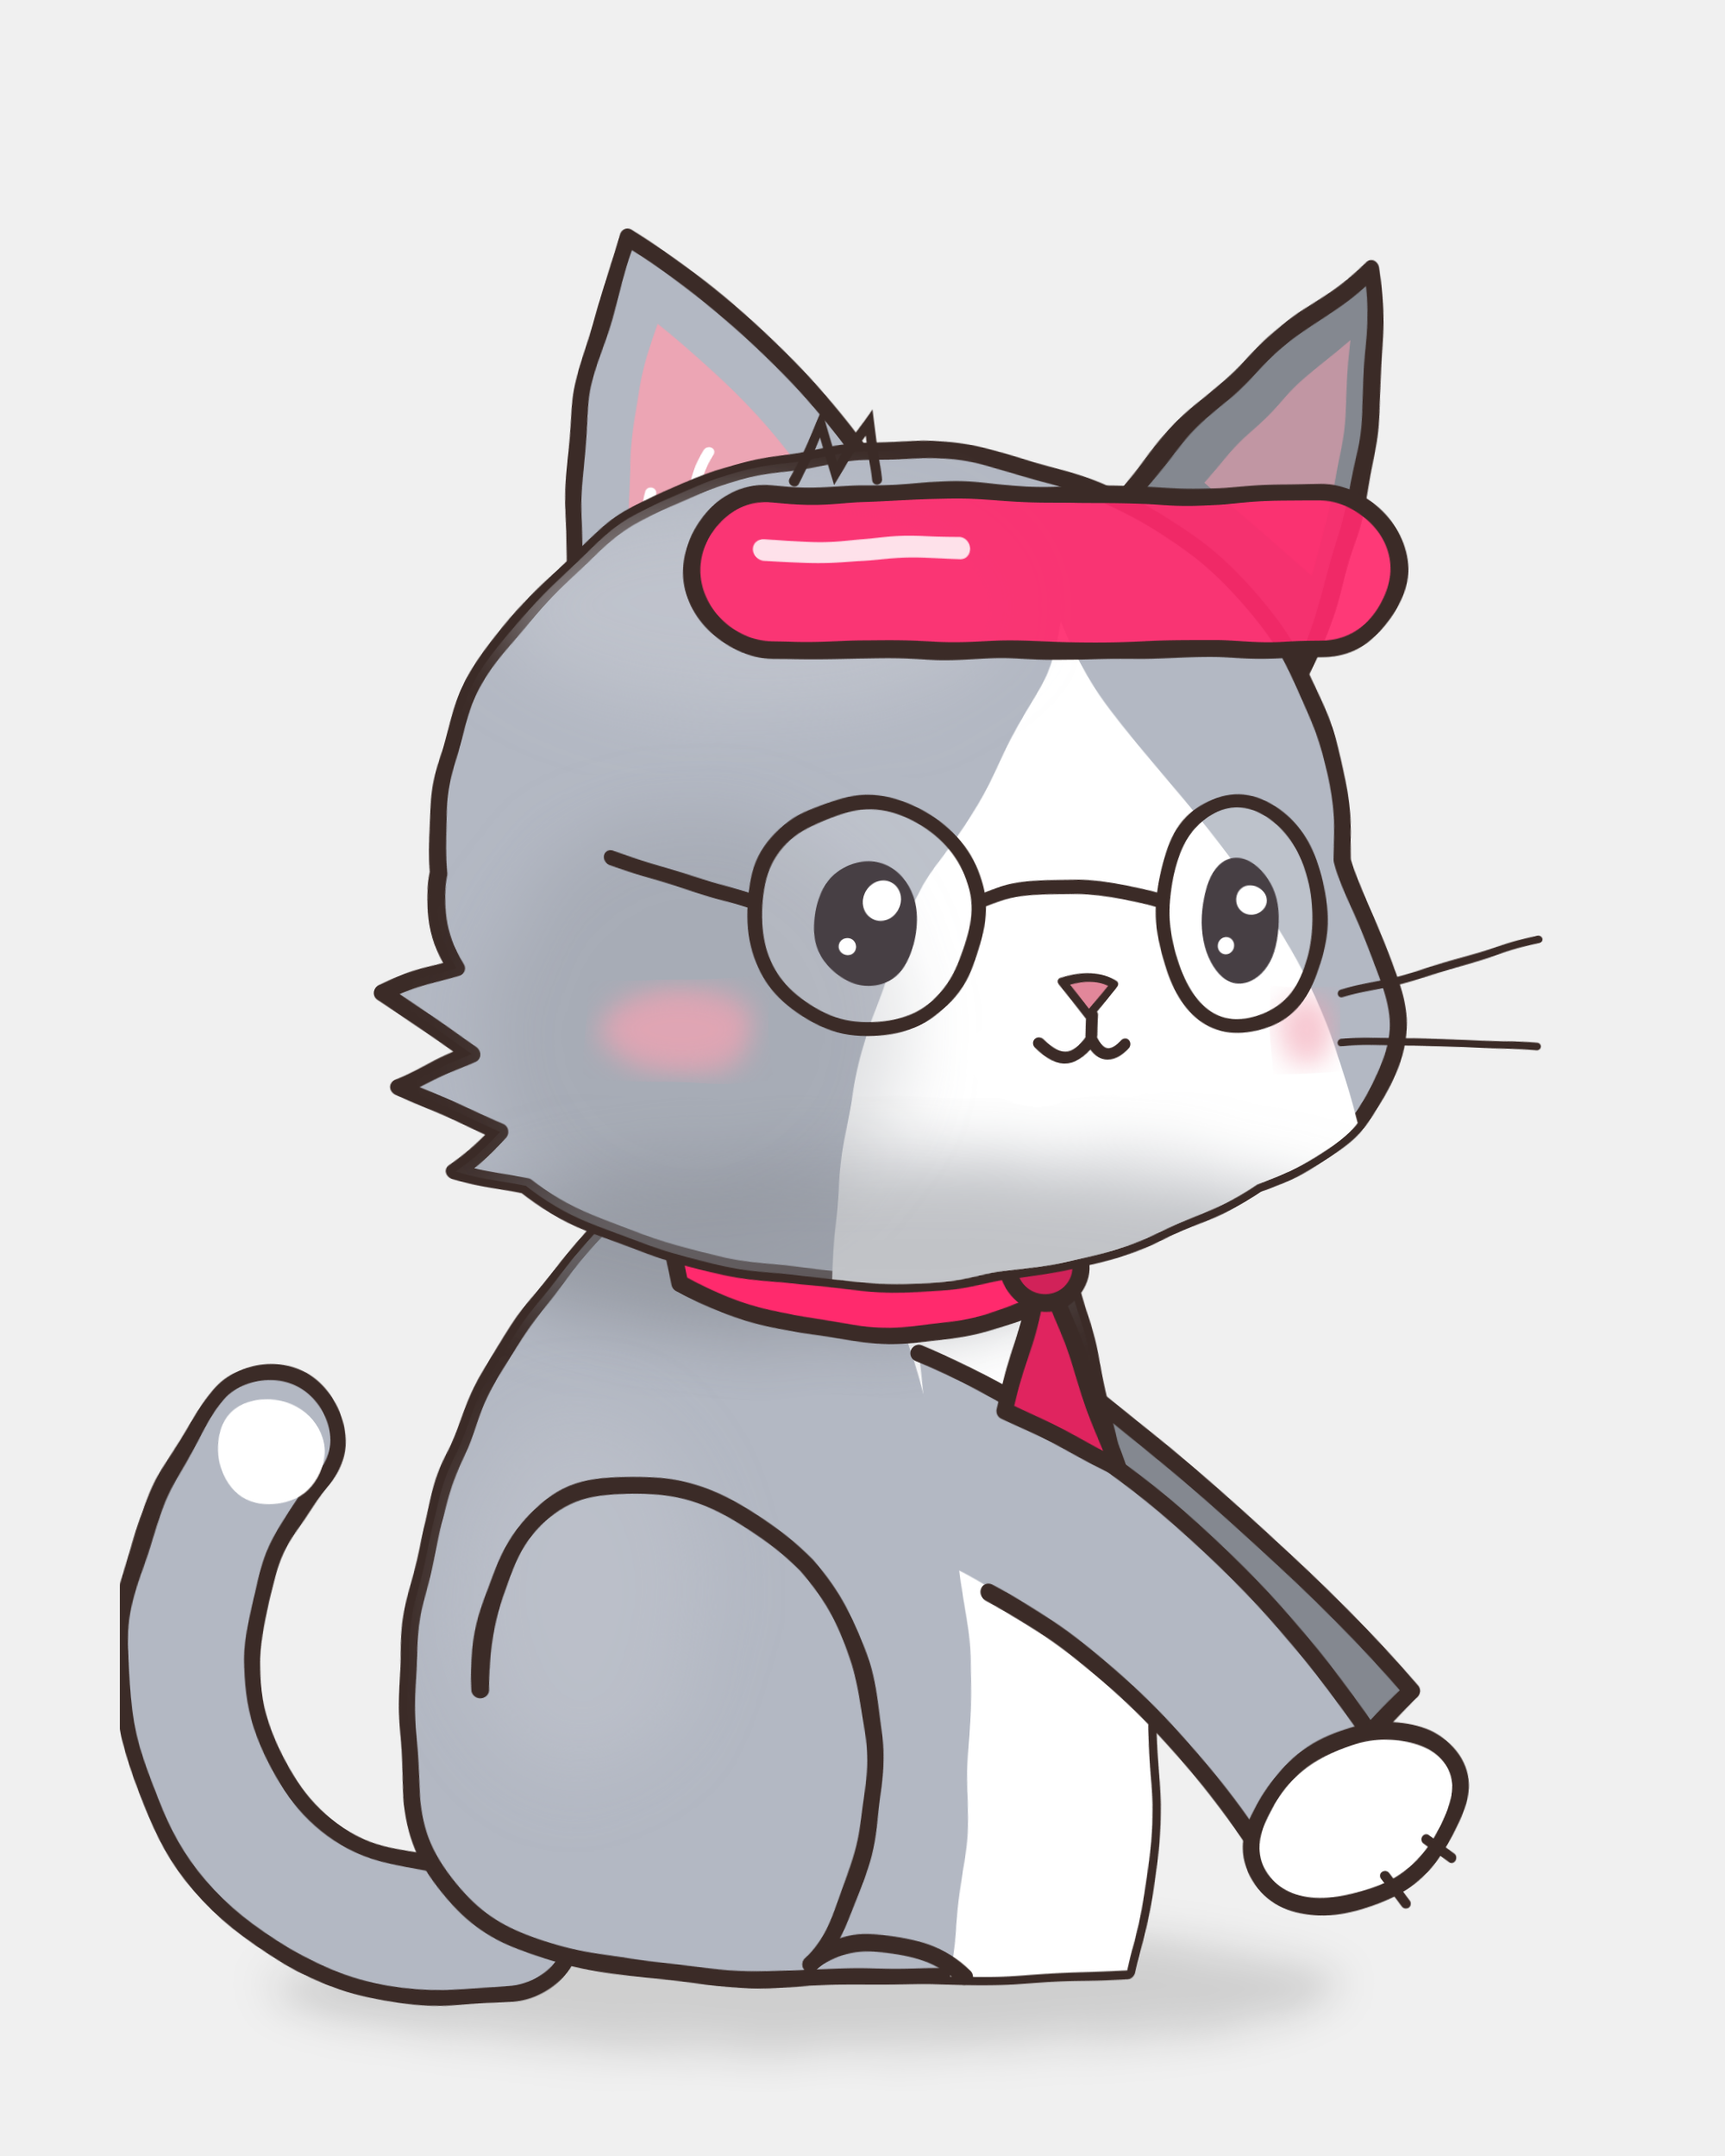
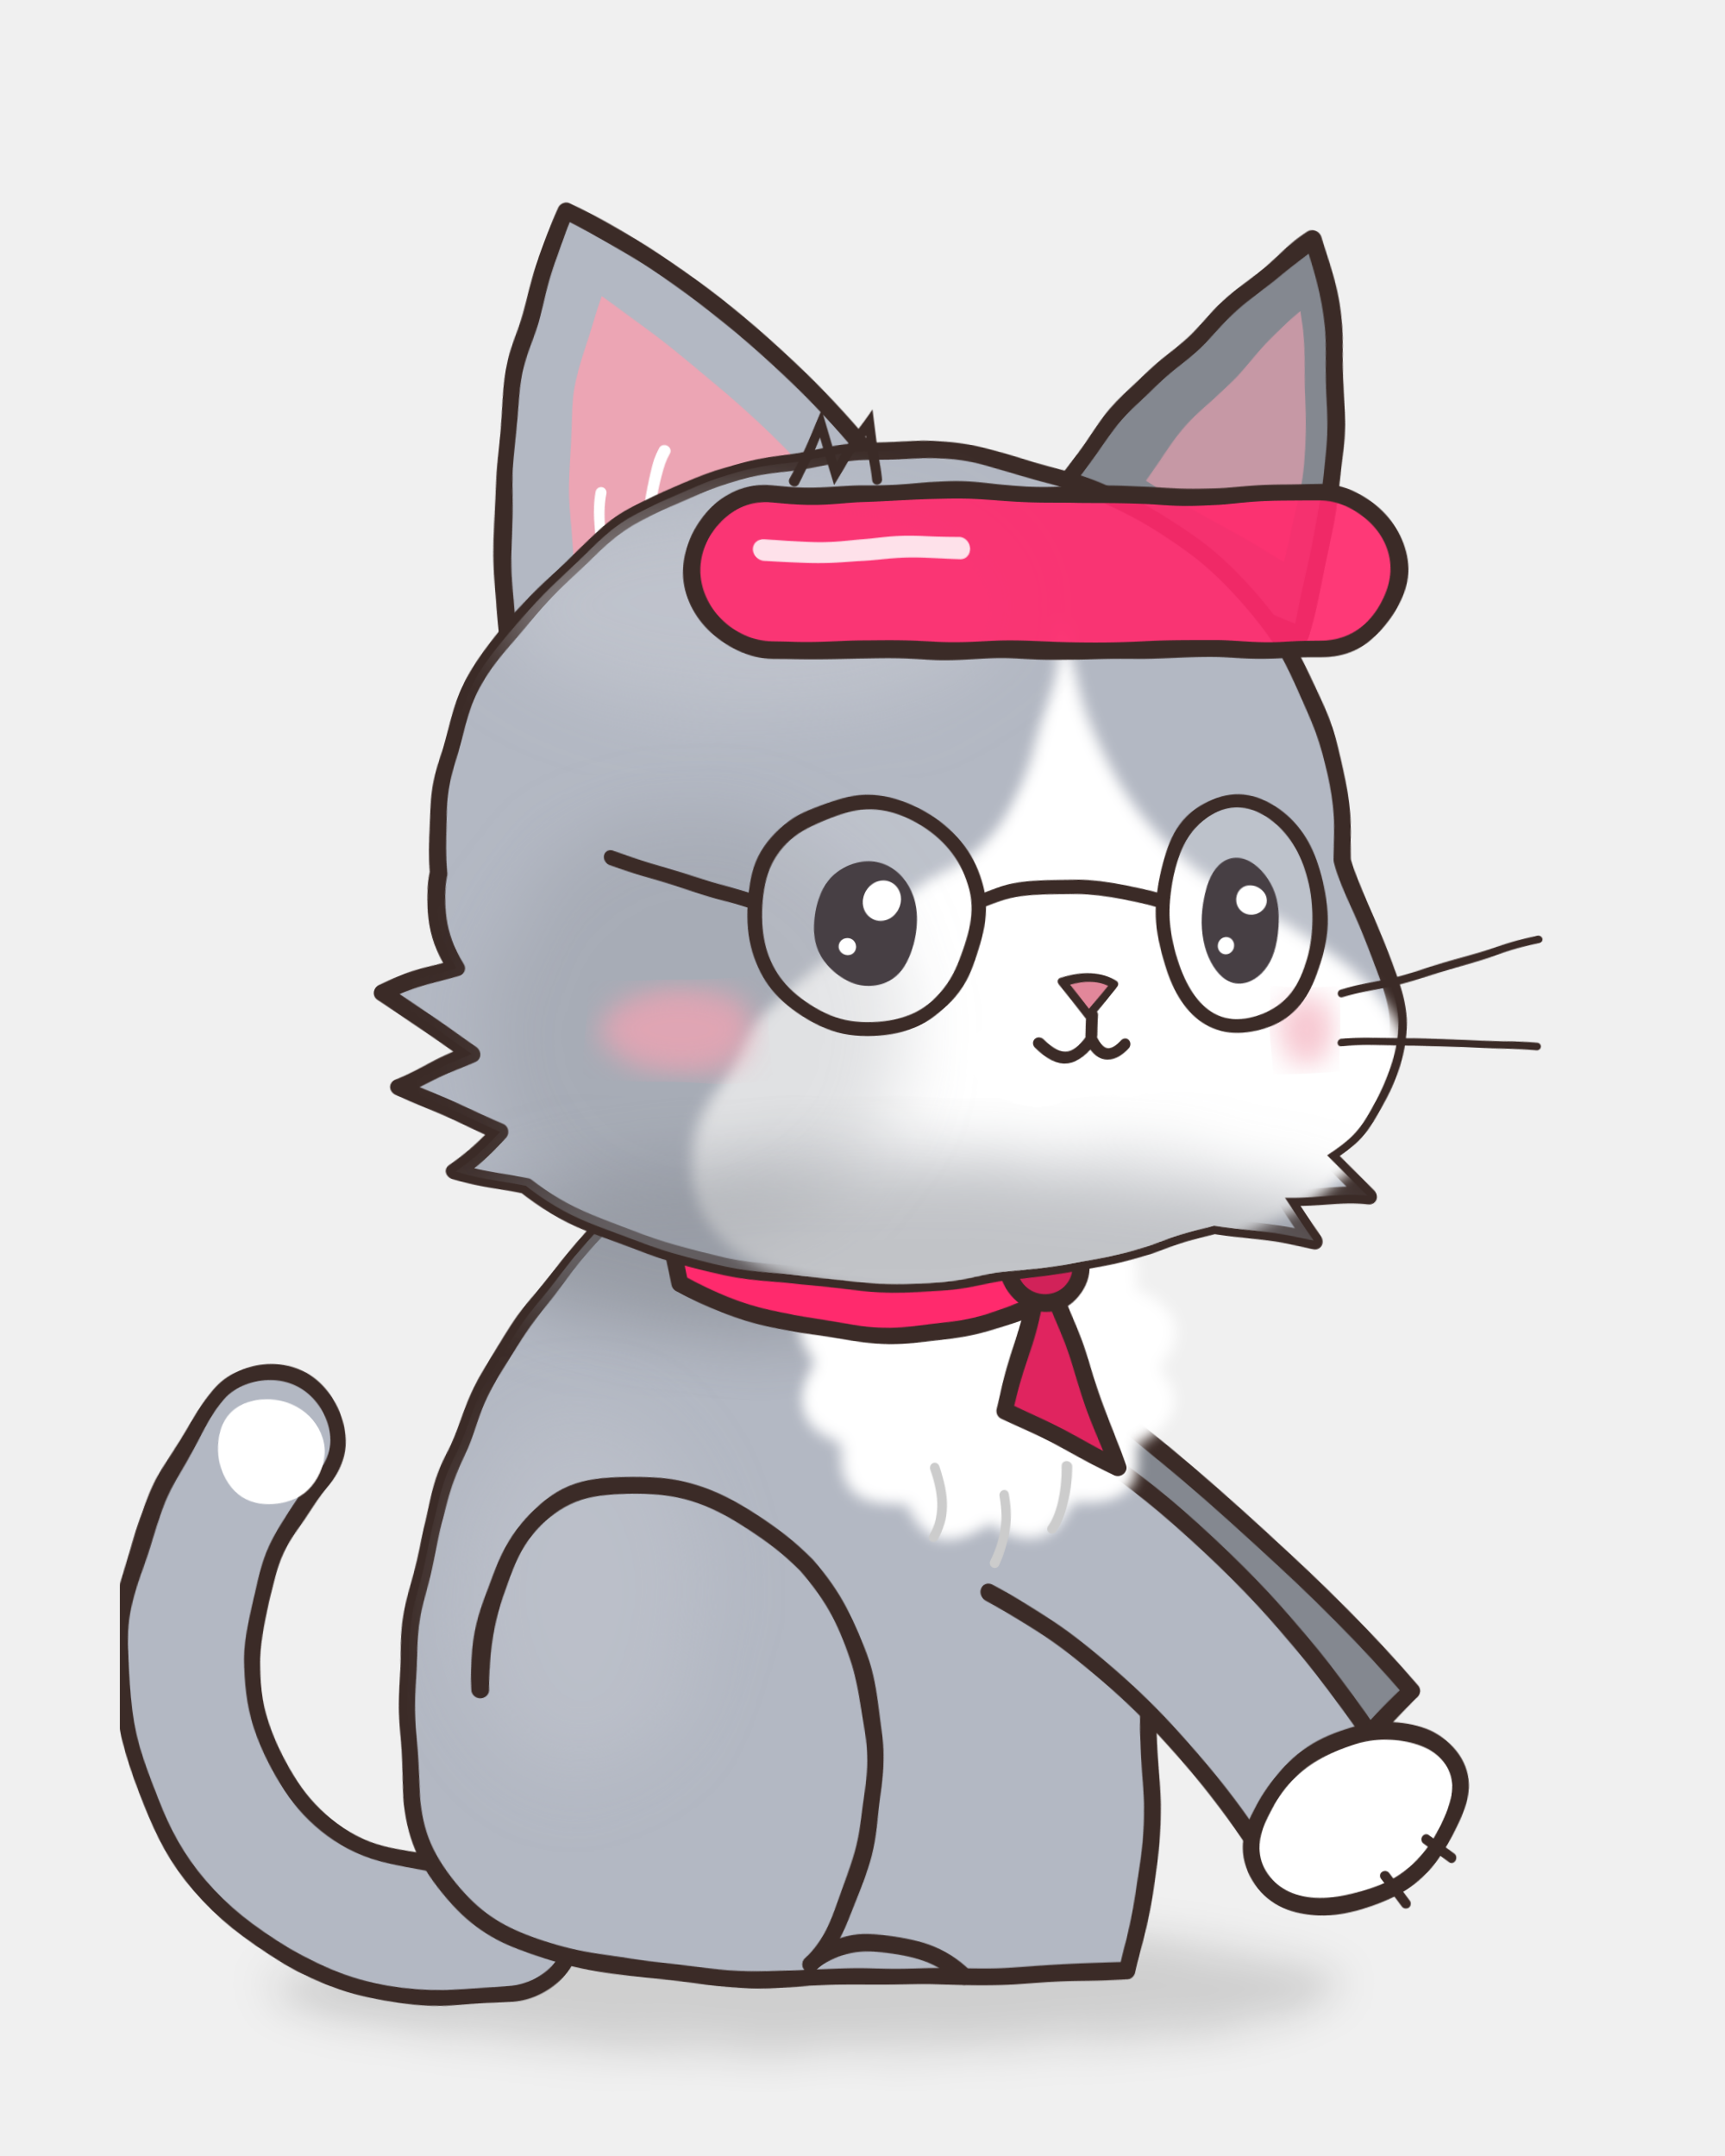
<svg xmlns="http://www.w3.org/2000/svg" viewBox="-104 -252 208 260">
  <defs>
    <filter id="ink" x="-5%" y="-5%" width="110%" height="110%">
      <feTurbulence type="fractalNoise" baseFrequency=".05" numOctaves="2" seed="3" result="n" />
      <feDisplacementMap in="SourceGraphic" in2="n" scale="2.2" />
    </filter>
    <filter id="pencil">
      <feTurbulence type="fractalNoise" baseFrequency="1.1 .35" numOctaves="2" seed="5" />
      <feColorMatrix values="0 0 0 0 .25  0 0 0 0 .2  0 0 0 0 .18  0 0 0 .22 -.02" />
      <feComposite in2="SourceGraphic" operator="in" />
    </filter>
    <filter id="blur1">
      <feGaussianBlur stdDeviation="1" />
    </filter>
    <filter id="blur2">
      <feGaussianBlur stdDeviation="2" />
    </filter>
    <filter id="blur3" x="-30%" y="-30%" width="160%" height="160%">
      <feGaussianBlur stdDeviation="3" />
    </filter>
    <filter id="blur4" x="-30%" y="-30%" width="160%" height="160%">
      <feGaussianBlur stdDeviation="5" />
    </filter>
  </defs>
  <g transform="translate(0 -150) scale(.85) translate(-120 -94)">
    <defs>
      <clipPath id="hscyberpunkgreycalm">
-         <path d="M60 98 C58 60 90 38 124 38 C160 38 188 60 188 96 C190 104 196 112 196 120 C196 130 188 138 176 142 C164 150 144 156 124 156 C102 156 82 150 72 142 L62 140 L68 134 L54 128 L64 123 L52 115 L62 111 C59 106 59 102 60 98 Z" />
+         <path d="M60 98 C58 60 90 38 124 38 C160 38 188 60 188 96 C190 104 196 112 196 120 C196 128 192 134 186 138 L192 144 L180 144 L184 150 L170 148 C164 150 144 156 124 156 C102 156 82 150 72 142 L62 140 L68 134 L54 128 L64 123 L52 115 L62 111 C59 106 59 102 60 98 Z" />
      </clipPath>
      <clipPath id="bscyberpunkgreycalm">
        <path d="M100 138 C68 150 52 194 56 228 C58 250 80 256 112 254 L158 254 C164 232 160 196 150 158 Z" />
      </clipPath>
    </defs>
    <g filter="url(#ink)">
      <ellipse cx="112" cy="256" rx="76" ry="9" fill="#000" opacity=".14" filter="url(#blur3)" />
      <path d="M70 248 C22 252 14 204 36 178" stroke="#3b2b27" stroke-width="21" fill="none" stroke-linecap="round" />
      <path d="M70 248 C22 252 14 204 36 178" stroke="#b3b8c3" stroke-width="16.5" fill="none" stroke-linecap="round" />
      <circle cx="36" cy="180" r="7.5" fill="#ffffff" />
      <path d="M150 170 C168 184 186 200 198 214 L186 226 C174 214 158 200 146 192 Z" stroke="#3b2b27" stroke-width="2.4" stroke-linejoin="round" stroke-linecap="round" fill="#848890" />
      <path d="M100 138 C68 150 52 194 56 228 C58 250 80 256 112 254 L158 254 C164 232 160 196 150 158 Z" stroke="#3b2b27" stroke-width="2.4" stroke-linejoin="round" stroke-linecap="round" fill="#b3b8c3" />
      <g clip-path="url(#bscyberpunkgreycalm)">
-         <path d="M126 140 C150 150 166 200 160 254 L132 254 C140 210 132 170 118 146Z" fill="#ffffff" />
        <ellipse cx="110" cy="150" rx="44" ry="14" fill="#848890" opacity=".6" filter="url(#blur4)" />
        <ellipse cx="80" cy="200" rx="18" ry="26" fill="#c8cbd3" opacity=".35" filter="url(#blur4)" />
      </g>
      <path d="M66 214 C64 182 92 176 112 196 C126 212 124 240 112 252" fill="none" stroke="#3b2b27" stroke-width="2.4" stroke-linejoin="round" stroke-linecap="round" />
      <path d="M112 252 C116 248 128 248 134 254" fill="none" stroke="#3b2b27" stroke-width="2.4" stroke-linejoin="round" stroke-linecap="round" />
      <path d="M128 166 C152 176 176 196 192 220 L176 236 C164 218 148 204 132 196 Z" fill="#b3b8c3" />
      <path d="M128 166 C152 176 176 196 192 220" fill="none" stroke="#3b2b27" stroke-width="2.4" stroke-linejoin="round" stroke-linecap="round" />
      <path d="M176 236 C164 218 150 206 138 200" fill="none" stroke="#3b2b27" stroke-width="2.4" stroke-linejoin="round" stroke-linecap="round" />
      <ellipse cx="190" cy="232" rx="16" ry="11" stroke="#3b2b27" stroke-width="2.4" stroke-linejoin="round" stroke-linecap="round" fill="#ffffff" transform="rotate(-30 190 232)" />
      <path d="M194 240 l3 4 M200 235 l4 3" stroke="#3b2b27" stroke-width="1.4" fill="none" stroke-linecap="round" />
+       <path d="M162.0 168.0 Q167.9 175.5 158.8 179.0 Q159.9 188.5 150.0 187.1 Q146.0 196.0 138.0 190.0 Q130.0 196.0 126.0 187.1 Q116.1 188.5 117.2 179.0 Q108.1 175.5 114.0 168.0 Q108.1 160.5 117.2 157.0 Q116.1 147.5 126.0 148.9 Q130.0 140.0 138.0 146.0 Q146.0 140.0 150.0 148.9 Q159.9 147.5 158.8 157.0 Q167.9 160.5 162.0 168.0Z" fill="#ffffff" opacity="1" filter="url(#blur1)" />
+       <path d="M130 182 q2 6 0 10 M140 186 q1 6 -1 10 M149 182 q0 6 -2 9" stroke="#cccccc" stroke-width="1.4" fill="none" stroke-linecap="round" />
      <path d="M92 144 Q122 160 150 148 L148 158 Q120 170 94 156 Z" stroke="#3b2b27" stroke-width="2.4" stroke-linejoin="round" stroke-linecap="round" fill="#ff2a6d" />
      <path d="M146 154 L156 182 L140 174 Z" stroke="#3b2b27" stroke-width="2.4" stroke-linejoin="round" stroke-linecap="round" fill="#e0245f" />
      <circle cx="146" cy="154" r="5" stroke="#3b2b27" stroke-width="2.4" stroke-linejoin="round" stroke-linecap="round" fill="#d12259" />
-       <path d="M154 48 C166 34 180 20 192 12 C194 32 190 52 182 70 Z" stroke="#3b2b27" stroke-width="2.4" stroke-linejoin="round" stroke-linecap="round" fill="#848890" />
-       <path d="M168 42 C176 34 184 27 189 22 C189 34 187 46 184 56 Z" fill="#f2a3b3" opacity=".55" />
-       <path d="M80 72 C77 50 79 28 87 8 C103 18 117 32 126 48 Z" stroke="#3b2b27" stroke-width="2.4" stroke-linejoin="round" stroke-linecap="round" fill="#b3b8c3" />
-       <path d="M88 62 C86 46 87 32 91 20 C101 28 109 36 116 48 Z" fill="#f2a3b3" opacity=".9" />
-       <path d="M96 54 q-1 -10 2 -16 M102 56 q0 -9 4 -13 M91 56 q-2 -8 -1 -12" stroke="#fff" stroke-width="1.6" fill="none" stroke-linecap="round" />
-       <path d="M60 98 C58 60 90 38 124 38 C160 38 188 60 188 96 C190 104 196 112 196 120 C196 130 188 138 176 142 C164 150 144 156 124 156 C102 156 82 150 72 142 L62 140 L68 134 L54 128 L64 123 L52 115 L62 111 C59 106 59 102 60 98 Z" stroke="#3b2b27" stroke-width="2.4" stroke-linejoin="round" stroke-linecap="round" fill="#b3b8c3" />
+       <path d="M144 48 C156 32 170 18 184 8 C189 26 188 46 182 64 Z" stroke="#3b2b27" stroke-width="2.4" stroke-linejoin="round" stroke-linecap="round" fill="#848890" />
+       <path d="M160 42 C168 32 176 24 182 18 C184 32 183 44 180 54 Z" fill="#f2a3b3" opacity=".6" />
+       <path d="M72 78 C66 54 68 28 78 4 C98 14 116 30 128 48 Z" stroke="#3b2b27" stroke-width="2.4" stroke-linejoin="round" stroke-linecap="round" fill="#b3b8c3" />
+       <path d="M80 66 C77 48 78 30 83 16 C97 26 109 36 118 48 Z" fill="#f2a3b3" opacity=".9" />
+       <path d="M90 56 q-1 -12 2 -18 M97 58 q0 -10 4 -15 M84 58 q-2 -9 -1 -14" stroke="#fff" stroke-width="1.6" fill="none" stroke-linecap="round" />
+       <path d="M60 98 C58 60 90 38 124 38 C160 38 188 60 188 96 C190 104 196 112 196 120 C196 128 192 134 186 138 L192 144 L180 144 L184 150 L170 148 C164 150 144 156 124 156 C102 156 82 150 72 142 L62 140 L68 134 L54 128 L64 123 L52 115 L62 111 C59 106 59 102 60 98 Z" stroke="#3b2b27" stroke-width="2.4" stroke-linejoin="round" stroke-linecap="round" fill="#b3b8c3" />
      <g clip-path="url(#hscyberpunkgreycalm)">
-         <path d="M148.031 62 C156.031 86 192.031 98 194.031 162 L116.031 162 C114.031 104 142.031 88 148.031 62 Z" fill="#ffffff" />
+         <path d="M148.031 62 C152.031 80 158.031 90 168.031 98 C180.031 106 198 112 198 128 C194 146 160 158 128 158 C106 158 94 150 96 136 C98 122 120.031 106 133.031 97 C142.031 90 146.031 80 148.031 62 Z" fill="#ffffff" filter="url(#blur1)" />
        <ellipse cx="104" cy="60" rx="36" ry="15" fill="#c8cbd3" opacity=".55" filter="url(#blur4)" />
        <ellipse cx="96" cy="120" rx="30" ry="30" fill="#848890" opacity=".25" filter="url(#blur4)" />
        <ellipse cx="124" cy="152" rx="70" ry="14" fill="#848890" opacity=".5" filter="url(#blur4)" />
      </g>
      <path d="M110 42 l4 -8 l2 7 l5 -7 l1 8" stroke="#3b2b27" stroke-width="1.4" fill="none" stroke-linecap="round" />
      <ellipse cx="120.65" cy="105" rx="7.6" ry="8.74" fill="#2a2026" />
      <circle cx="122.93" cy="101.96" r="2.888" fill="#fff" />
      <circle cx="117.99" cy="108.42" r="1.216" fill="#fff" />
      <ellipse cx="173.737" cy="105" rx="5.5" ry="8.74" fill="#2a2026" />
      <circle cx="175.387" cy="101.96" r="2.09" fill="#fff" />
      <circle cx="171.812" cy="108.42" r="1.216" fill="#fff" />
      <ellipse cx="93.954" cy="120" rx="11" ry="6" fill="#f2a3b3" opacity=".75" filter="url(#blur2)" />
      <ellipse cx="182.868" cy="120" rx="4" ry="5" fill="#f2a3b3" opacity=".6" filter="url(#blur2)" />
      <ellipse cx="144.031" cy="124" rx="9" ry="6.5" fill="#ffffff" opacity=".9" />
      <ellipse cx="158.031" cy="124" rx="6" ry="6" fill="#ffffff" opacity=".9" />
      <path d="M148.031 113 Q152.031 111 155.031 113 L151.531 117.5 Z" fill="#e2879a" stroke="#3b2b27" stroke-width="1.2" stroke-linejoin="round" />
      <path d="M152.031 117.5 v3 M145.031 122 Q149.031 126 152.031 121 Q154.031 125 157.031 122" stroke="#3b2b27" fill="none" stroke-linecap="round" stroke-linejoin="round" stroke-width="1.7" />
      <path d="M188 115 q14 -3.2 28 -7.6" stroke="#3b2b27" stroke-width="1.1" fill="none" stroke-linecap="round" />
      <path d="M188 122 q14 -0.4 28 0.8" stroke="#3b2b27" stroke-width="1.1" fill="none" stroke-linecap="round" />
      <g transform="translate(26 0)">
        <rect x="70" y="44" width="100" height="22" rx="11" stroke="#3b2b27" stroke-width="2.4" stroke-linejoin="round" stroke-linecap="round" fill="#ff2a6d" fill-opacity=".92" />
        <path d="M80 52 H108" stroke="#fff" stroke-width="3" stroke-linecap="round" opacity=".85" />
      </g>
      <circle cx="120.65" cy="104" r="16" fill="#fff" fill-opacity=".14" stroke="#3b2b27" stroke-width="2" />
      <ellipse cx="173.737" cy="104" rx="11.076" ry="16" fill="#fff" fill-opacity=".14" stroke="#3b2b27" stroke-width="2" />
      <path d="M136.65 102 Q147.194 97 162.661 102" stroke="#3b2b27" stroke-width="2" fill="none" />
      <path d="M104.65 102 L84.65 96" stroke="#3b2b27" stroke-width="2" fill="none" stroke-linecap="round" />
    </g>
  </g>
</svg>
